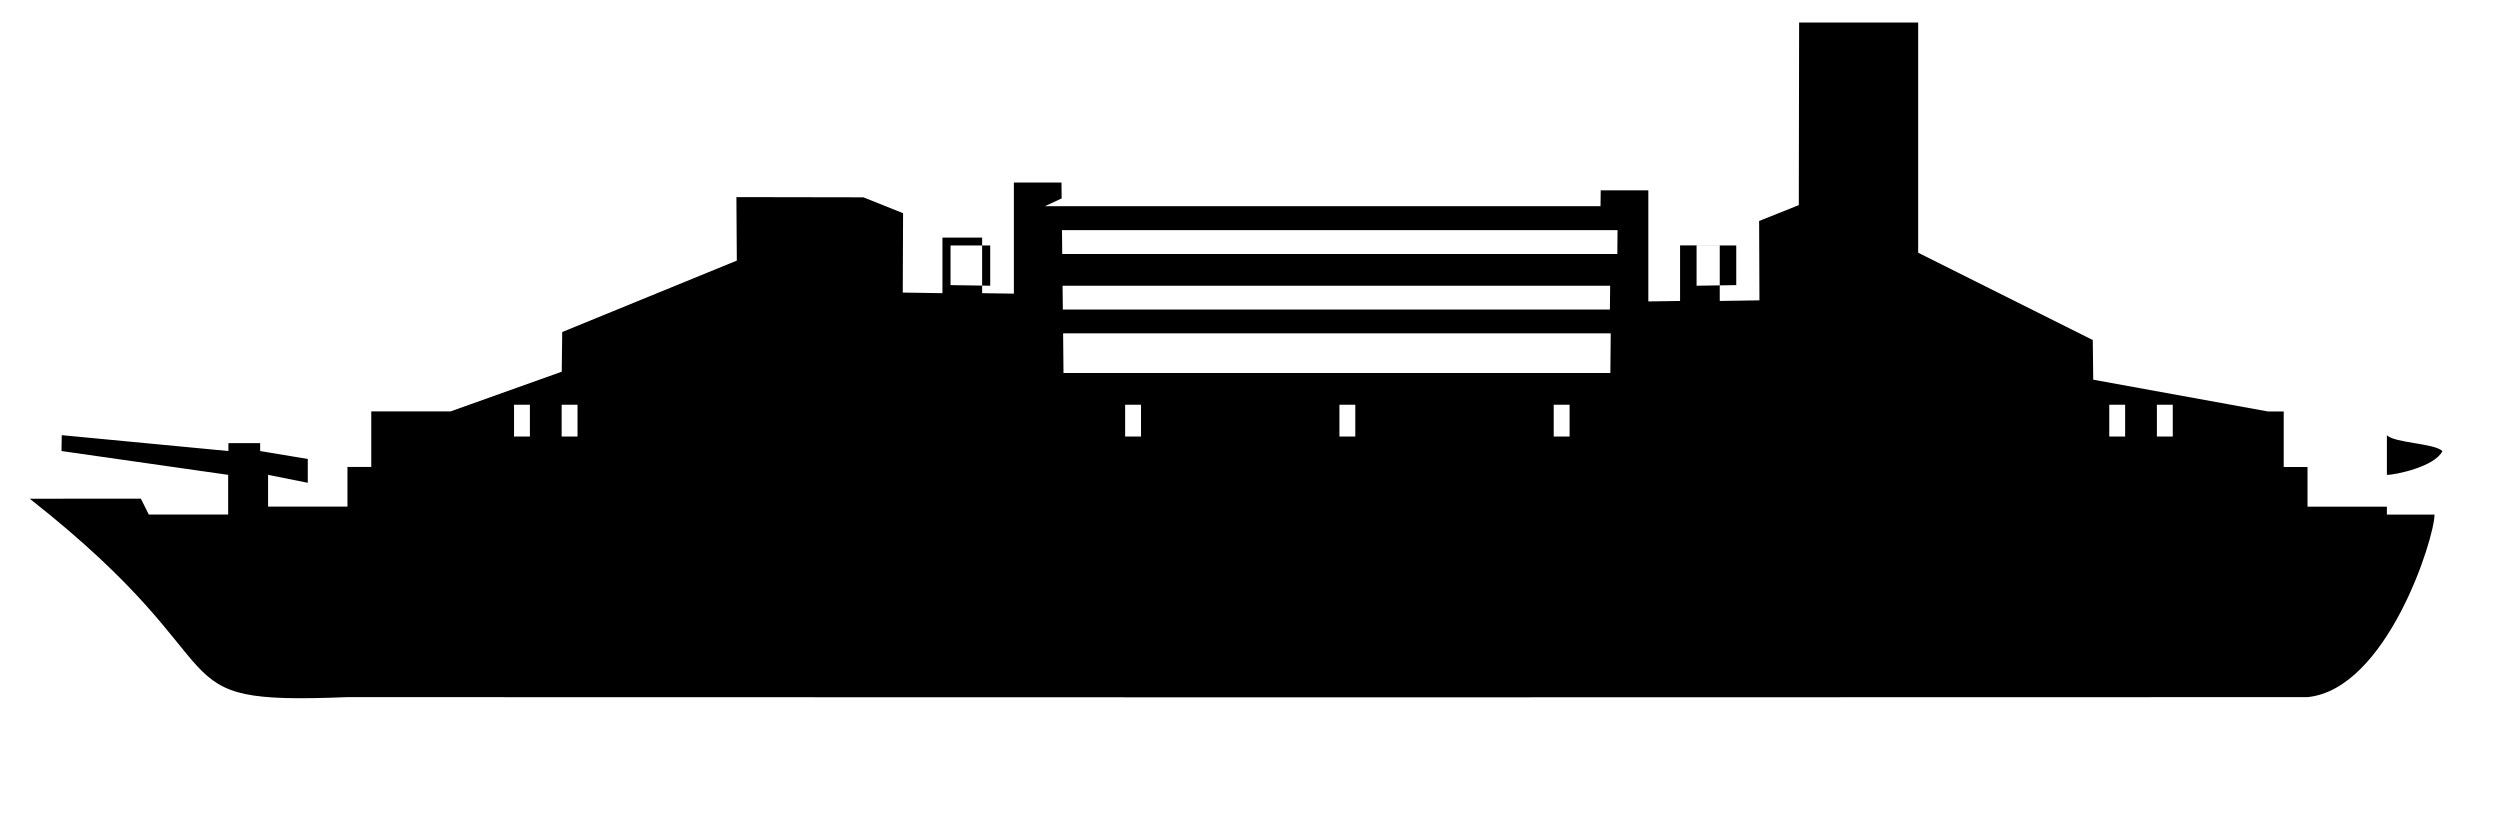
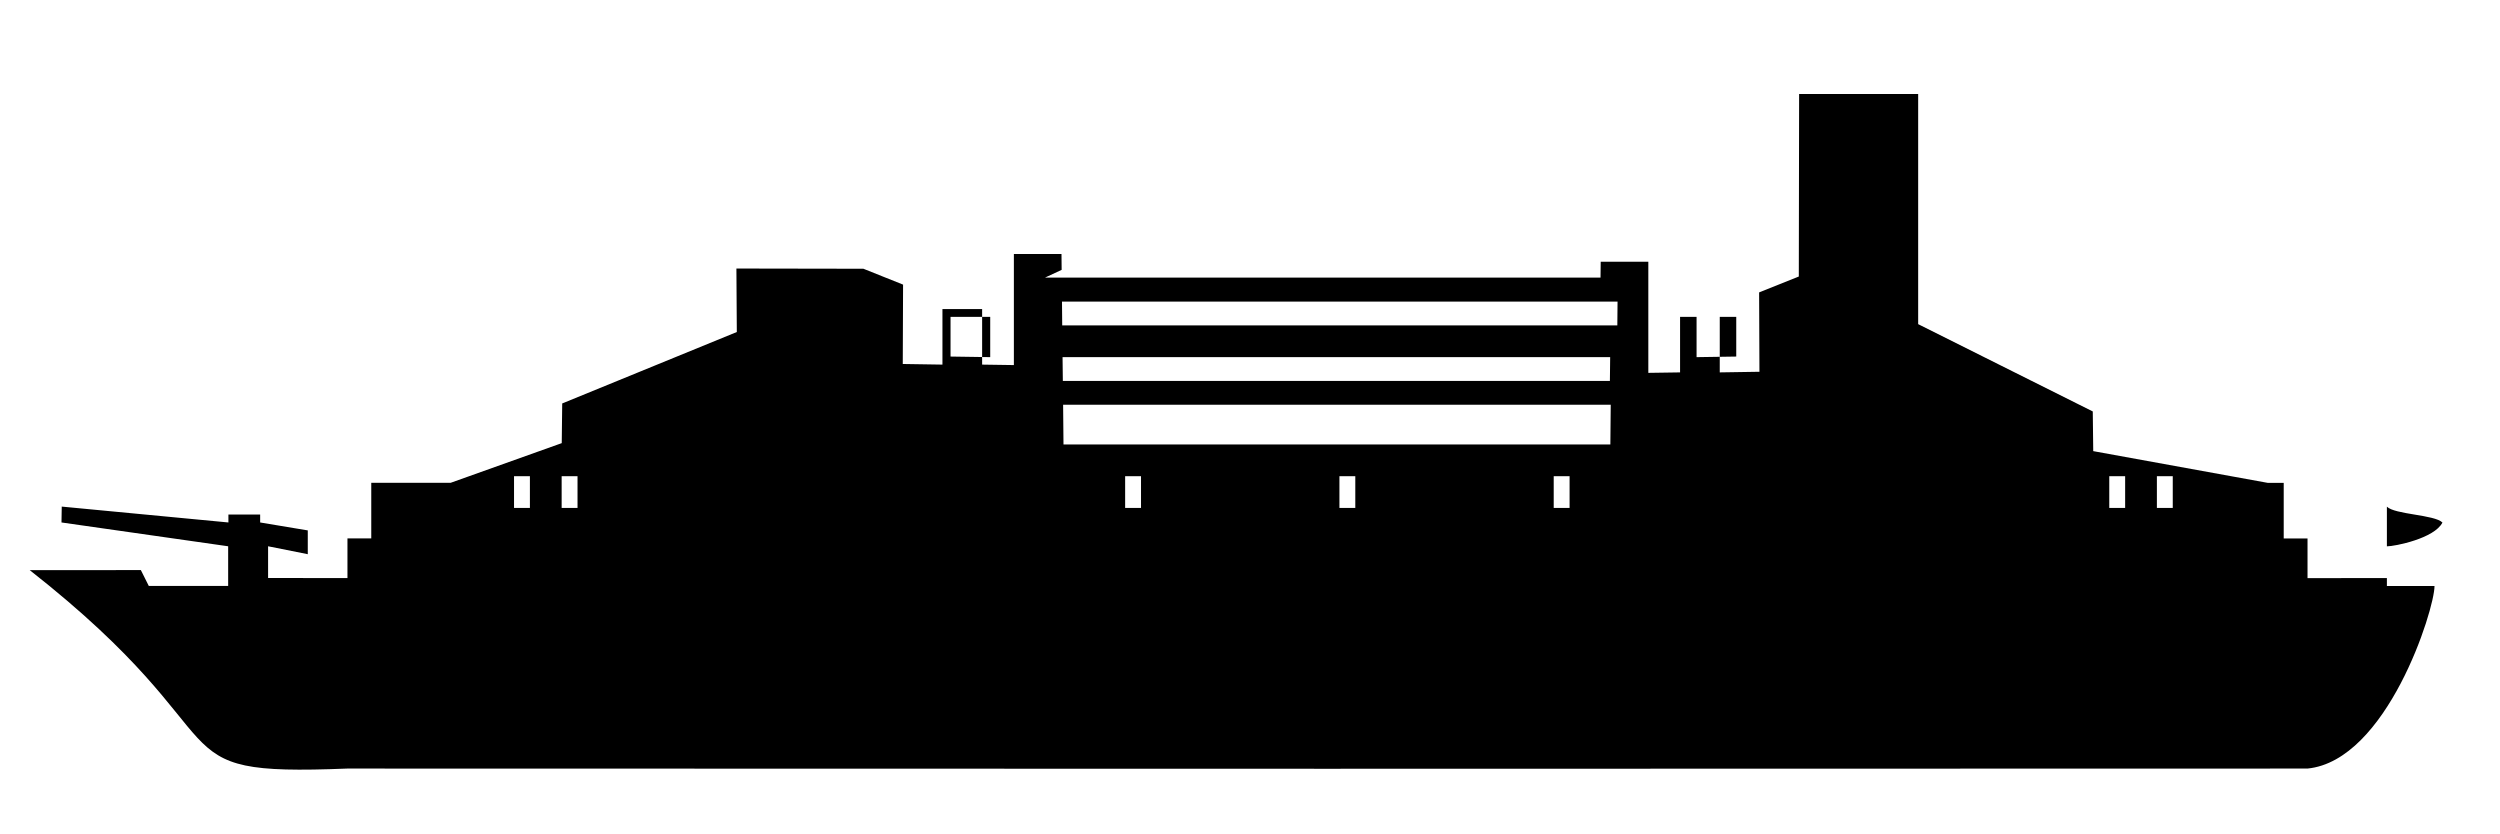
- <svg xmlns="http://www.w3.org/2000/svg" preserveAspectRatio="none" xml:space="preserve" style="shape-rendering:geometricPrecision;text-rendering:geometricPrecision;image-rendering:optimizeQuality;" viewBox="-0.006 0 0.315 0.105" x="0px" y="0px" fill-rule="evenodd" clip-rule="evenodd">
+ <svg xmlns="http://www.w3.org/2000/svg" preserveAspectRatio="none" xml:space="preserve" style="shape-rendering:geometricPrecision;text-rendering:geometricPrecision;image-rendering:optimizeQuality;" viewBox="-0.006 -0.009 0.315 0.105" x="0px" y="0px" fill-rule="evenodd" clip-rule="evenodd">
  <defs>
    <style type="text/css">
   
    .fil0 {fill:black}
   
    </style>
  </defs>
  <g>
    <path class="fil0" d="M0.128 0.047l-4.72447e-005 -0.005 0.069 0 -4.72447e-005 0.005 -0.069 0zm-8.26782e-005 -0.008l-3.54335e-005 -0.003 0.069 0 -3.54335e-005 0.003 -0.069 0zm-7.87412e-005 -0.007l-2.75594e-005 -0.003 0.07 0 -2.75594e-005 0.003 -0.07 0zm-7.08671e-005 -0.007l-1.96853e-005 -0.002 -0.006 0 0 0.014 -0.004 -5.90559e-005 0 -0.007 -0.005 0 0 0.007 -0.005 -7.87412e-005 3.93706e-005 -0.01 -0.005 -0.002 -0.016 -2.75594e-005 5.11818e-005 0.008 -0.022 0.009 -5.90559e-005 0.005 -0.014 0.005 -0.01 -0 0 0.007 -0.003 0 0 0.005 -0.01 -3.93706e-006 0 -0.004 0.005 0.001 0 -0.003 -0.006 -0.001 0 -0.001 -0.004 0 0 0.001 -0.021 -0.002 -3.14965e-005 0.002 0.021 0.003 0 0.005 -0.01 0 -0.001 -0.002 -0.014 7.87412e-006c0.028,0.022 0.015,0.026 0.04,0.025 0.089,3.54335e-005 0.158,3.54335e-005 0.247,0 0.01,-0.001 0.016,-0.02 0.016,-0.023l-0.006 0 0 -0.005c0.001,0 0.006,-0.001 0.007,-0.003 -0.001,-0.001 -0.006,-0.001 -0.007,-0.002l0 0.009 -0.01 3.93706e-006 0 -0.005 -0.003 0 0 -0.007 -0.002 0 -0.022 -0.004 -5.90559e-005 -0.005 -0.022 -0.011 -0 -0.029 -0.015 -0 -3.93706e-005 0.023 -0.005 0.002 3.93706e-005 0.01 -0.005 7.87412e-005 0 -0.007 -0.005 0 0 0.007 -0.004 5.90559e-005 0 -0.014 -0.006 -0 -2.36224e-005 0.002 -0.07 0zm0.062 0.026l0.002 0 0 0.004 -0.002 0 0 -0.004zm-0.027 0l0.002 0 0 0.004 -0.002 0 0 -0.004zm-0.027 0l0.002 0 0 0.004 -0.002 0 0 -0.004zm0.072 -0.015l0.005 -7.48041e-005 0 -0.005 -0.005 0 0 0.005zm0.058 0.015l0.002 0 0 0.004 -0.002 0 0 -0.004zm-0.006 0l0.002 0 0 0.004 -0.002 0 0 -0.004zm-0.141 -0.015l-0.005 -7.48041e-005 0 -0.005 0.005 0 0 0.005zm-0.058 0.015l-0.002 0 0 0.004 0.002 0 0 -0.004zm0.006 0l-0.002 0 0 0.004 0.002 0 0 -0.004z" />
  </g>
  <text x="0" y="15.084" fill="#000000" font-size="5px" font-weight="bold" font-family="'Helvetica Neue', Helvetica, Arial-Unicode, Arial, Sans-serif">Created by abdul wahhab</text>
  <text x="0" y="20.084" fill="#000000" font-size="5px" font-weight="bold" font-family="'Helvetica Neue', Helvetica, Arial-Unicode, Arial, Sans-serif">from the Noun Project</text>
</svg>
